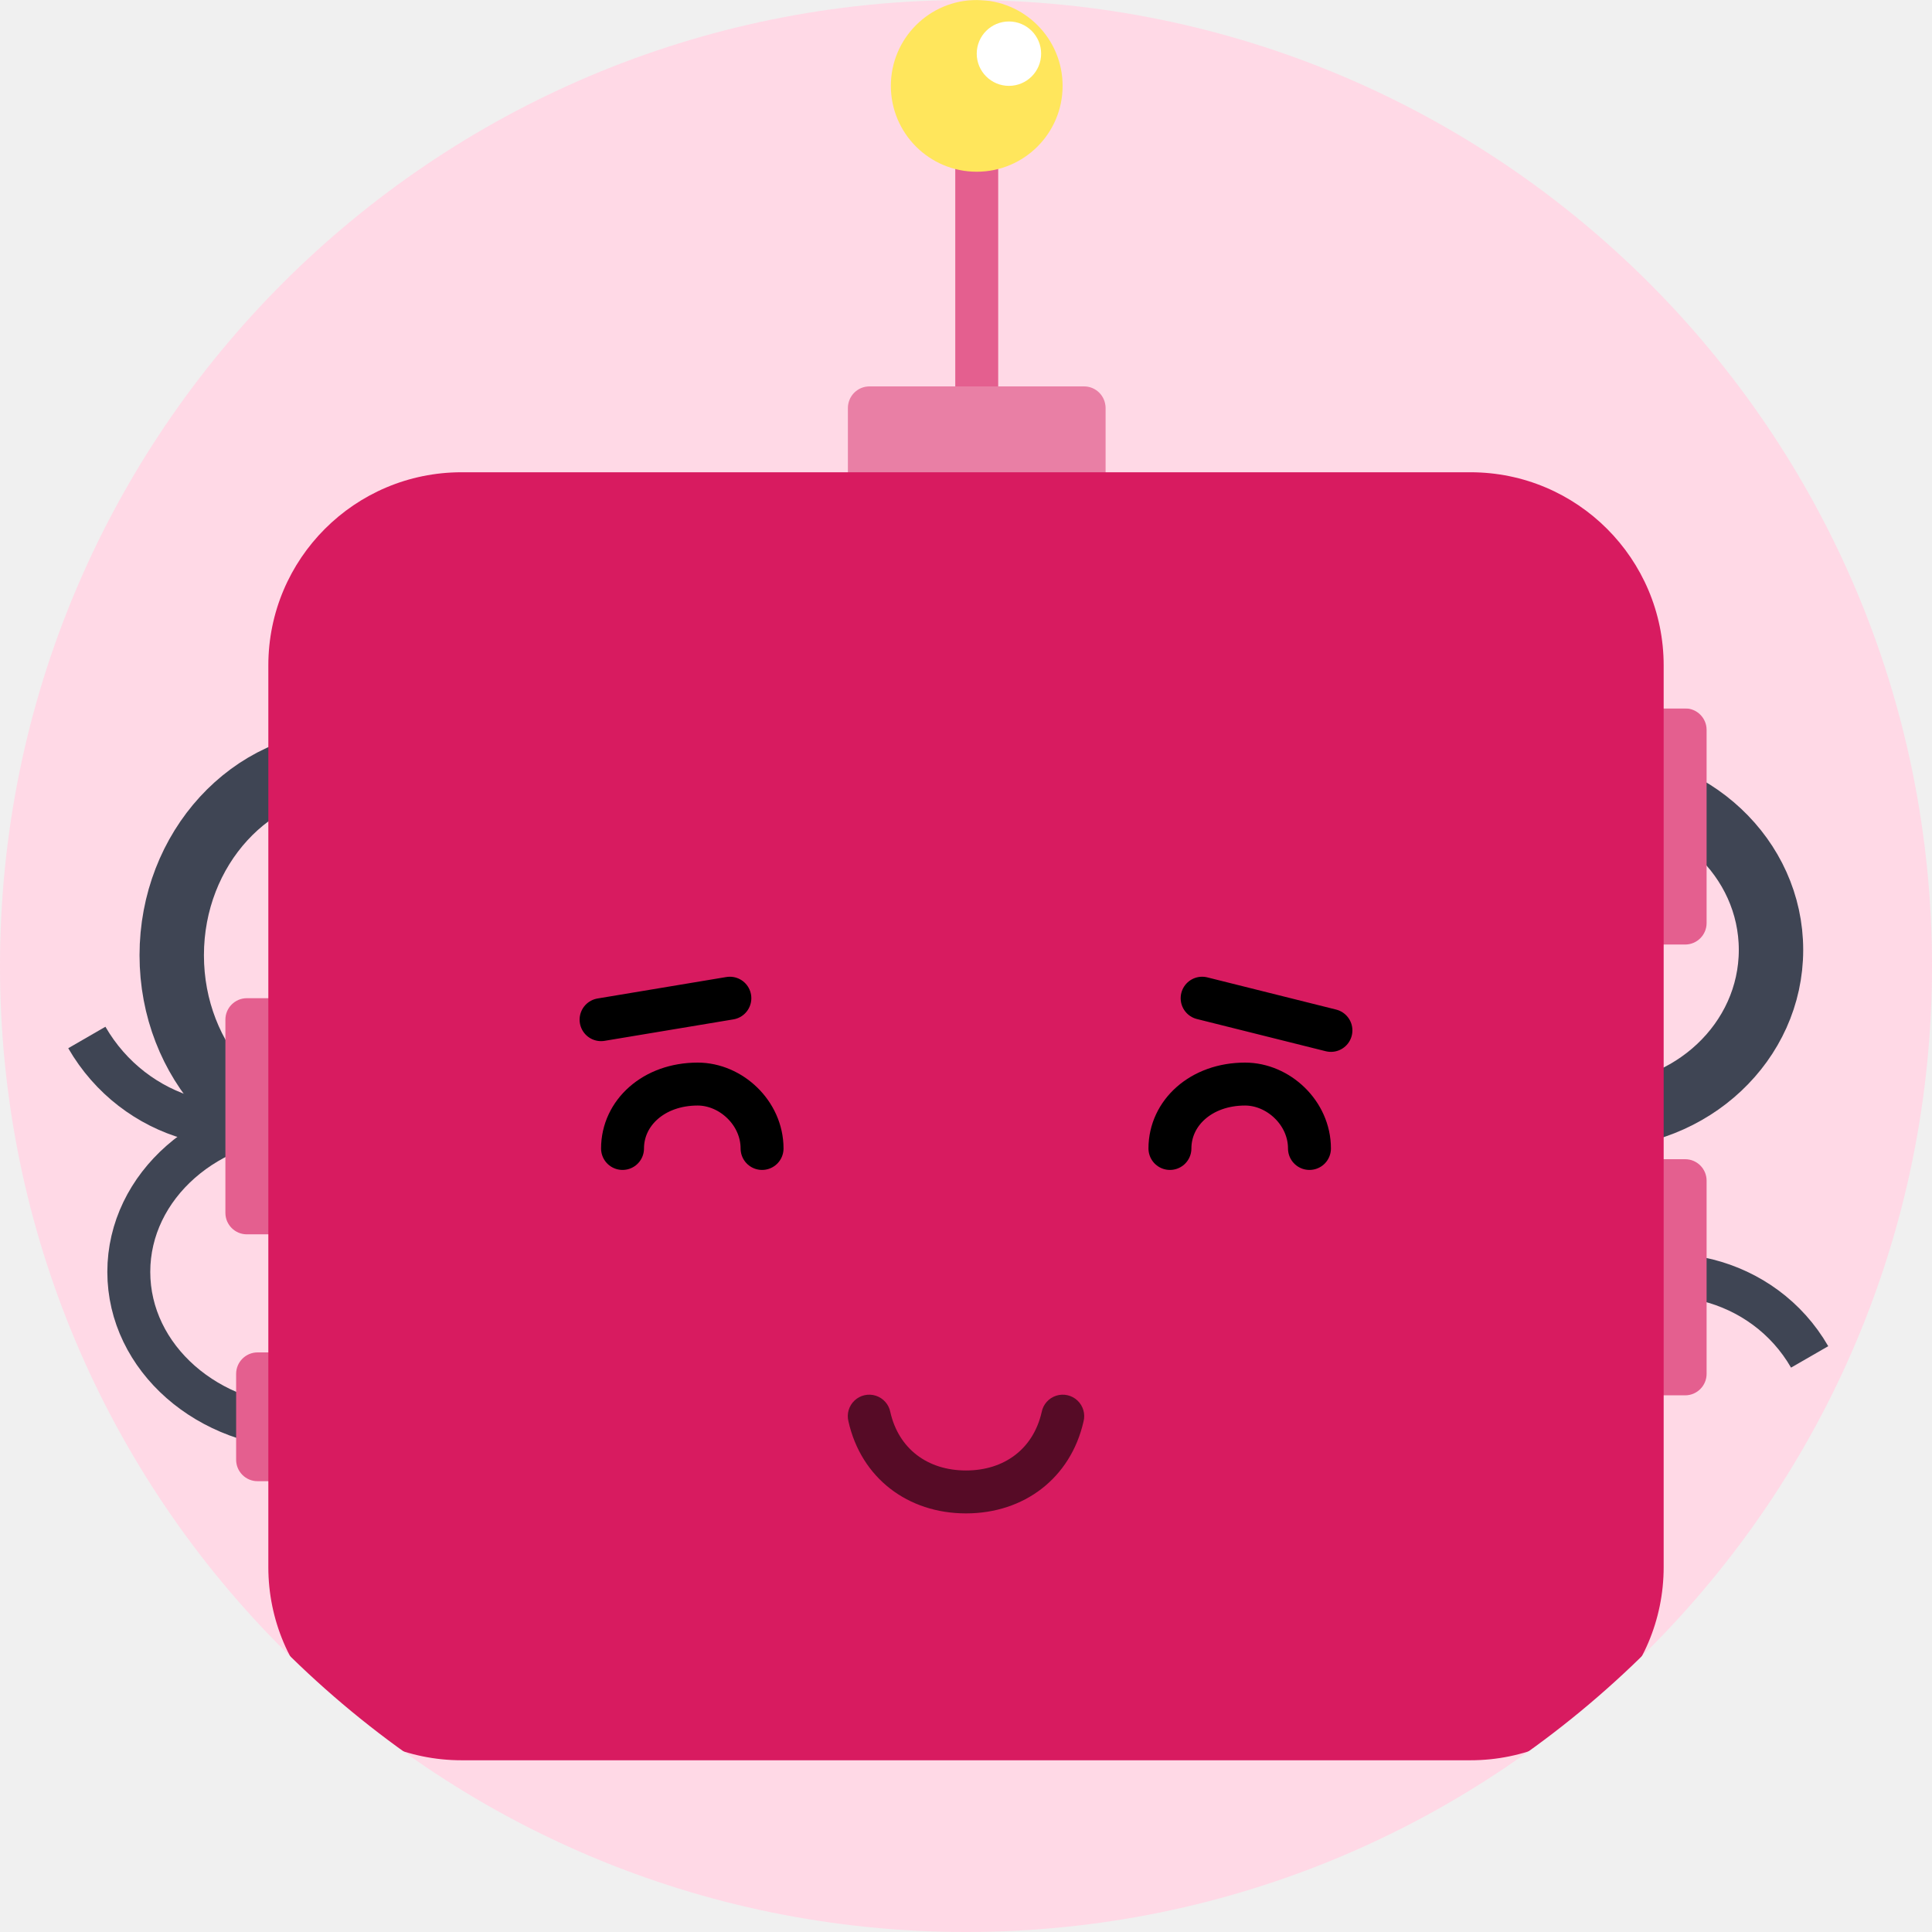
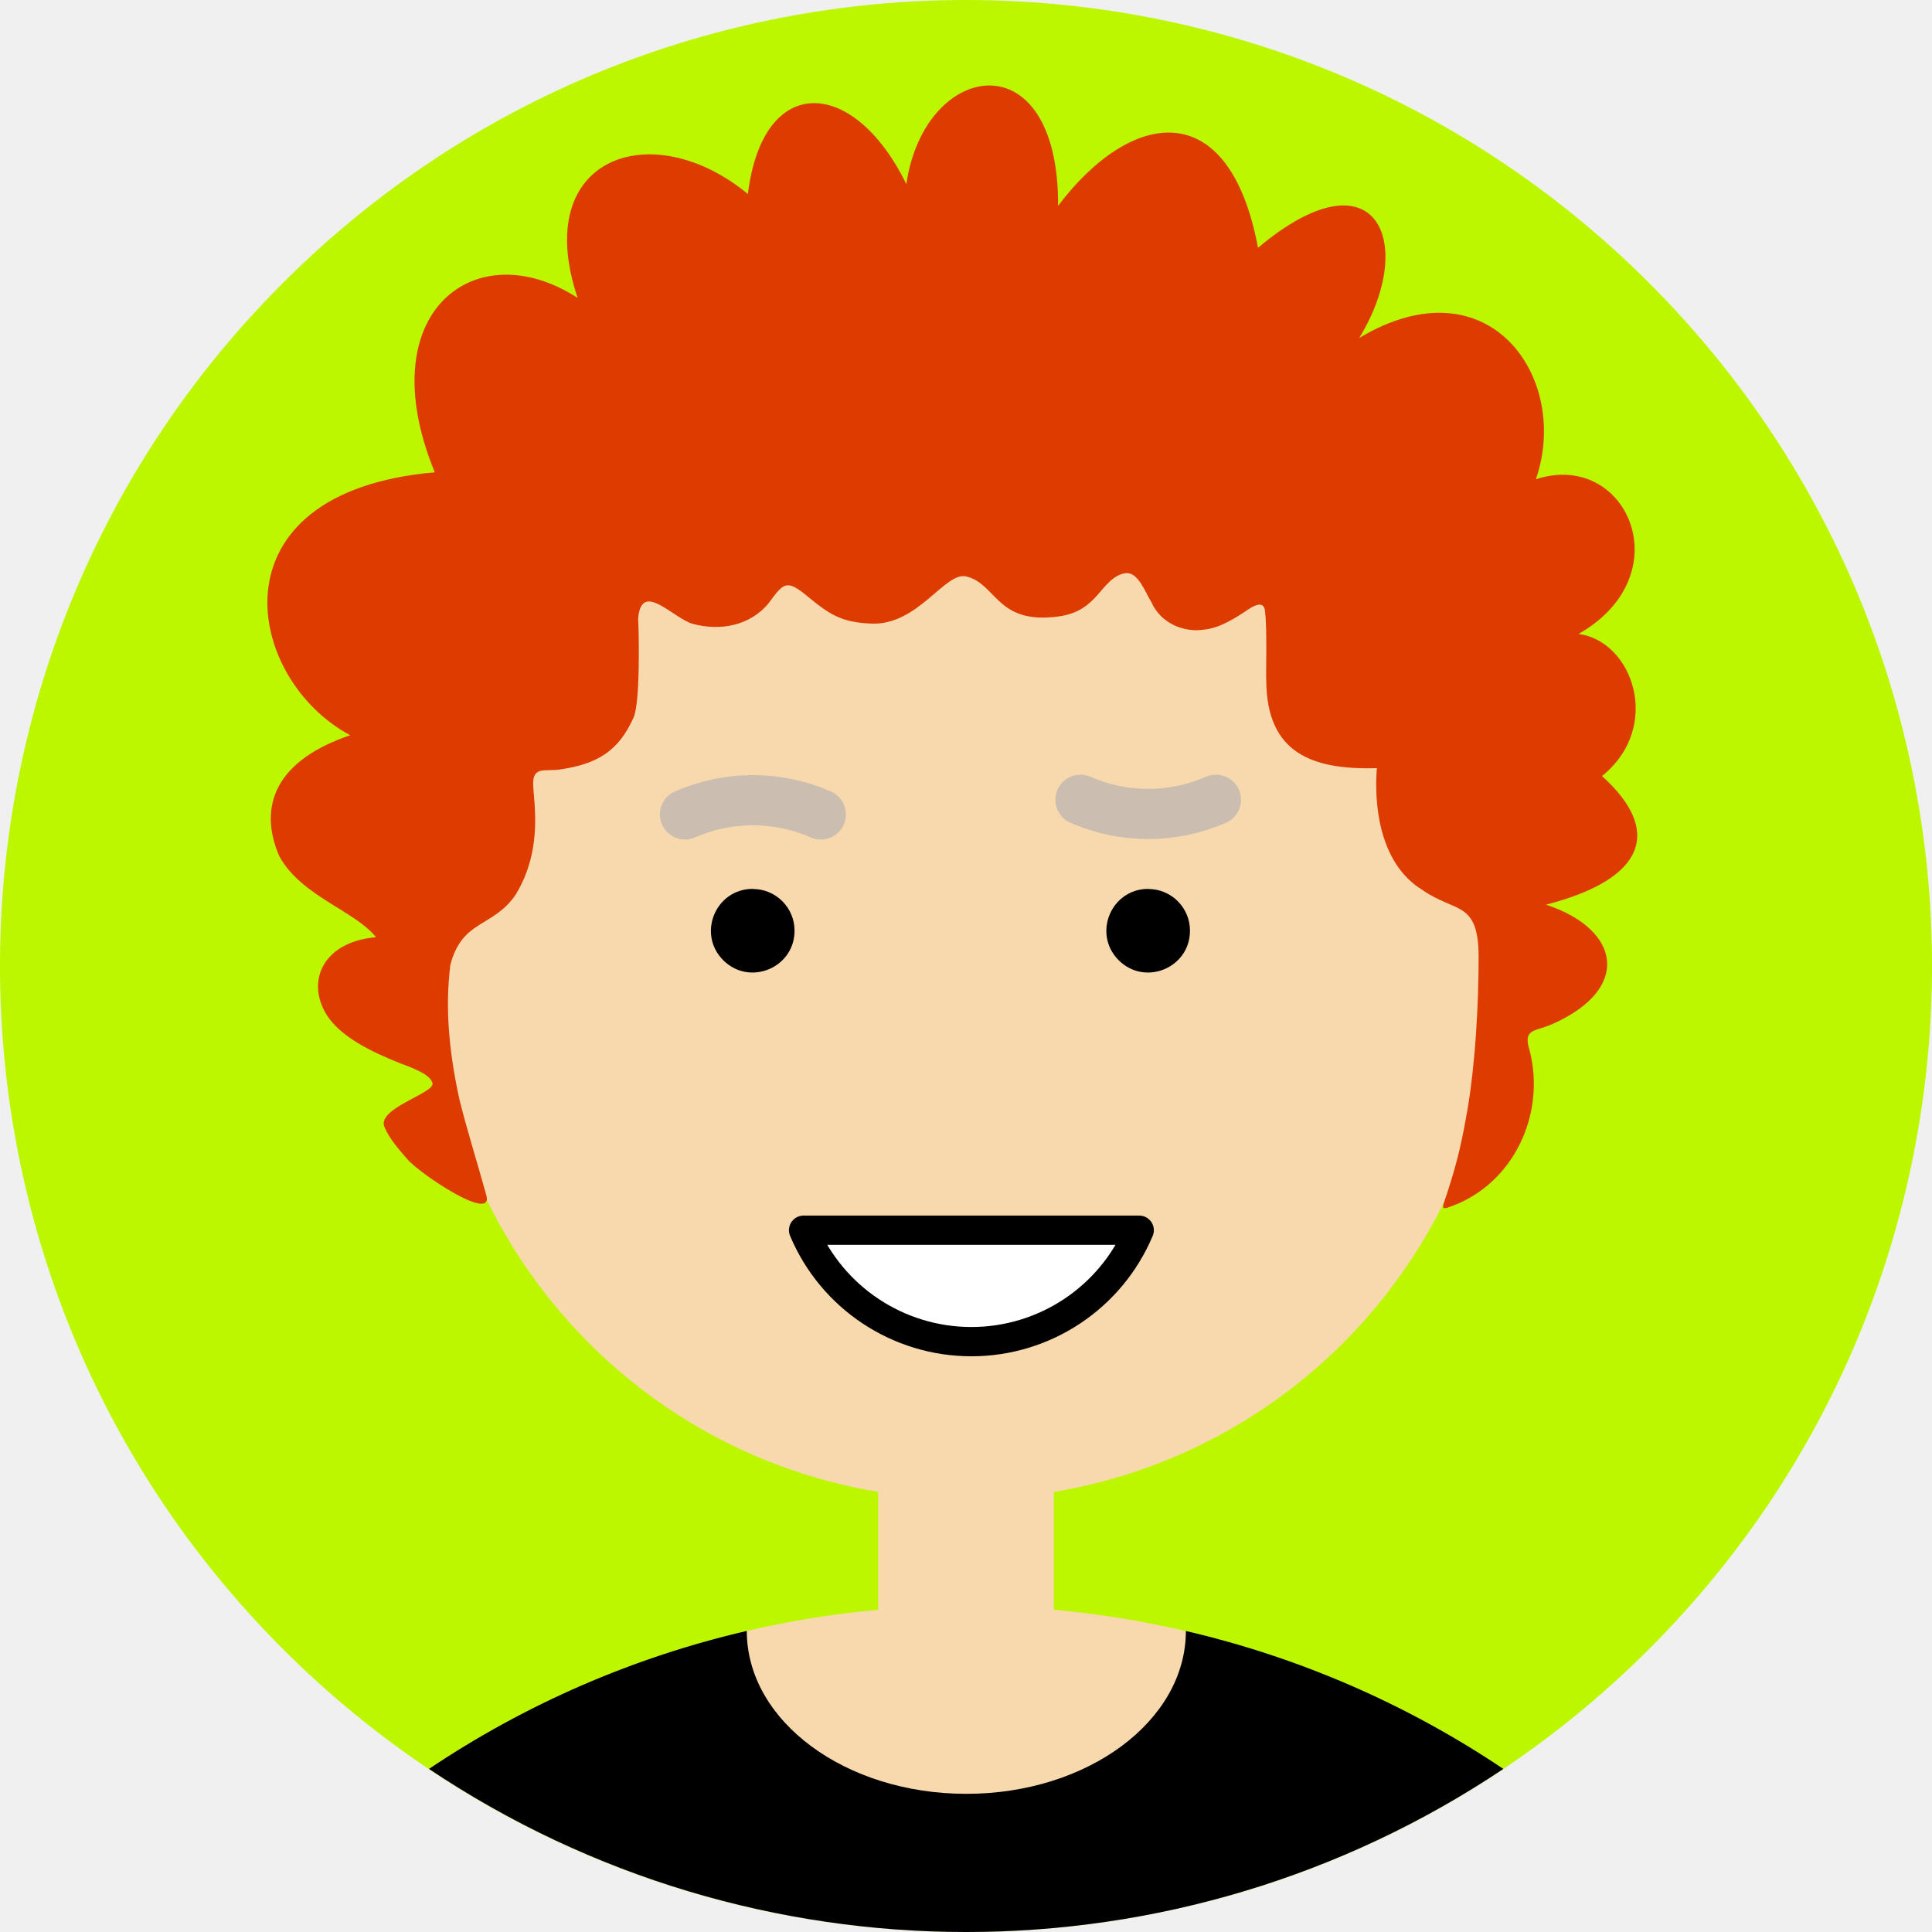
- <svg xmlns="http://www.w3.org/2000/svg" viewBox="0 0 180 180" fill="none" shape-rendering="auto" width="128" height="128">
-   <mask id="viewboxMask">
-     <rect width="180" height="180" rx="90" ry="90" x="0" y="0" fill="#fff" />
-   </mask>
-   <g mask="url(#viewboxMask)">
-     <rect fill="#ffd9e6" width="180" height="180" x="0" y="0" />
-     <g transform="translate(0 66)">
-       <g opacity=".9" stroke="#2A3544">
-         <ellipse cx="32.5" cy="23" rx="16.5" ry="18" stroke-width="6" />
-         <path d="M29.51 36.76c-7.4 4.29-17 1.55-21.42-6.1" stroke-width="4" />
-         <ellipse cx="28.5" cy="52.5" rx="16.5" ry="14.5" stroke-width="4" />
-       </g>
-       <g opacity=".9" stroke="#2A3544">
-         <path d="M168.6 60.42c-4.27-7.41-13.95-9.84-21.6-5.42" stroke-width="4" />
-         <ellipse cx="148.5" cy="22.5" rx="16.5" ry="15.5" stroke-width="6" />
-       </g>
-       <mask id="sidesCables02-a" style="mask-type:luminance" maskUnits="userSpaceOnUse" x="21" y="0" width="138" height="72">
-         <g fill="#fff">
-           <rect x="21" y="27" width="16" height="22" rx="2" />
-           <rect x="22" y="60" width="16" height="12" rx="2" />
-           <rect x="143" y="42" width="16" height="22" rx="2" />
-           <rect x="143" width="16" height="22" rx="2" />
-         </g>
-       </mask>
-       <g mask="url(#sidesCables02-a)">
-         <path d="M0 0h180v76H0V0Z" fill="#d81b60" />
-         <path d="M0 0h180v76H0V0Z" fill="#fff" fill-opacity=".3" />
-       </g>
-     </g>
-     <g transform="translate(41)">
-       <mask id="topAntenna-a" style="mask-type:luminance" maskUnits="userSpaceOnUse" x="38" y="5" width="24" height="47">
-         <path d="M38 38c0-1.1.9-2 2-2h20a2 2 0 0 1 2 2v14H38V38ZM48 5h4v31h-4z" fill="#fff" />
-       </mask>
-       <g mask="url(#topAntenna-a)">
-         <path d="M0 0h100v52H0V0Z" fill="#d81b60" />
-         <path d="M0 3h100v52H0V3Z" fill="#fff" fill-opacity=".3" />
-         <path fill="#fff" fill-opacity=".2" d="M38 36h24v16H38z" />
-       </g>
-       <circle cx="50" cy="8" r="8" fill="#FFE65C" />
-       <circle cx="53" cy="5" r="3" fill="#fff" />
-     </g>
-     <g transform="translate(25 44)">
-       <mask id="faceSquare01-a" style="mask-type:luminance" maskUnits="userSpaceOnUse" x="0" y="0" width="130" height="120">
-         <rect width="130" height="120" rx="18" fill="#fff" />
-       </mask>
-       <g mask="url(#faceSquare01-a)">
-         <path d="M-2-2h134v124H-2V-2Z" fill="#d81b60" />
-         <g transform="translate(-1 -1)" />
-       </g>
-     </g>
-     <g transform="translate(52 124)">
-       <path d="M27.05 8.44a2 2 0 1 1 3.9-.88C31.72 10.96 34.4 13 38 13c3.6 0 6.28-2.04 7.05-5.44a2 2 0 1 1 3.9.88C47.75 13.7 43.43 17 38 17s-9.76-3.3-10.95-8.56Z" fill="#000" fill-opacity=".6" />
-     </g>
-     <g transform="translate(38 76)">
-       <path d="m18 19 12-2M20 31c0-3.31 2.9-6 7-6 3.1 0 6 2.69 6 6M86 20l-12-3M84 31c0-3.31-2.9-6-6-6-4.1 0-7 2.69-7 6" stroke="#000" stroke-width="4" stroke-linecap="round" stroke-linejoin="round" />
-     </g>
-   </g>
+ <svg xmlns="http://www.w3.org/2000/svg" viewBox="0 0 231 231">
+   <path d="M33.83,33.83a115.5,115.5,0,1,1,0,163.34,115.49,115.49,0,0,1,0-163.34Z" style="fill:#bcf700;" />
+   <path d="m115.5 51.75a63.75 63.75 0 0 0-10.5 126.63v14.09a115.5 115.5 0 0 0-53.729 19.027 115.5 115.5 0 0 0 128.46 0 115.5 115.5 0 0 0-53.729-19.029v-14.084a63.75 63.75 0 0 0 53.25-62.881 63.75 63.75 0 0 0-63.65-63.75 63.75 63.75 0 0 0-0.1 0z" style="fill:#f8d9ad;" />
+   <path d="m141.75 195a114.79 114.79 0 0 1 38 16.5 115.53 115.53 0 0 1-128.46 0 114.79 114.79 0 0 1 38-16.5c0 10.76 11.75 19.48 26.25 19.48s26.25-8.72 26.25-19.48z" style="fill:#000;" />
+   <path d="m108.37 22.019c-6.27-12.829-17.151-13.396-18.949 1.177-11.448-9.458-26.021-4.483-20.361 12.422-12.251-7.928-24.919 1.776-17.076 20.853-27.08 2.365-22.715 24.726-10.111 31.435-9.9 3.357-10.701 9.401-8.464 14.497 2.657 4.784 9.013 6.474 11.545 9.652-6.624 0.594-8.411 5.601-5.74 9.519 1.69 2.479 5.276 4.222 8.597 5.545 1.048 0.407 3.702 1.273 3.905 2.418 0.187 1.216-6.788 3.006-5.728 5.261 0.606 1.423 1.776 2.715 2.647 3.716 1.281 1.659 10.755 8.035 9.458 4.205-1.027-3.723-2.215-7.468-3.146-11.192-1.166-5.307-1.787-10.721-1.102-16.156 1.422-5.455 5.069-4.426 7.784-8.359 3.526-5.75 2.03-11.614 2.124-13.575 0.107-1.787 1.541-1.188 3.188-1.434 4.387-0.642 7.008-2.119 8.838-6.27 0.77-1.926 0.621-9.758 0.524-11.78 0.364-4.633 4.184 0 6.548 0.642 3.263 0.888 6.88 0.214 9.073-2.504 1.755-2.375 2.086-2.889 4.611-0.802 2.686 2.215 4.098 3.135 7.693 3.274 5.564 0.203 8.774-6.27 11.32-5.639 3.52 0.877 3.606 5.457 10.261 4.868 2.386-0.203 3.83-0.867 5.403-2.643 0.888-0.995 1.958-2.504 3.434-2.621 1.466-0.118 2.322 2.365 3.006 3.445 1.193 2.675 4.029 3.651 6.238 3.317 1.958-0.171 3.854-1.411 5.427-2.471 0.997-0.661 1.828-0.811 1.926 0.207 0.296 2.227 0.086 7.702 0.16 8.482 0.106 8.461 5.37 10.569 13.223 10.333-0.319 3.746 0.058 11.28 5.435 14.562 3.948 2.76 6.666 1.273 6.73 7.853 7e-3 6.191-0.437 13.061-1.295 18.189-0.695 4.044-1.241 6.484-2.525 10.378-0.642 1.915-0.813 1.969 1.412 1.07 7.147-3.146 10.539-11.48 8.356-18.842-0.439-2.044 0.845-1.723 2.878-2.611 9.525-4.236 8.126-11.335-0.76-14.273 11.988-3.093 13.886-8.9 6.687-15.375 7.308-5.917 3.638-16.177-2.803-16.991 12.422-7.094 5.735-22.062-5.104-18.499 4.173-12.037-5.564-26.203-21.121-16.894 6.965-11.373 2.065-22.661-12.101-10.785-3.456-18.382-15.14-16.584-23.902-5.018 0.094-20.075-16.001-17.42-18.146-2.589z" style="fill:#de3b00;" />
+   <path d="m5.435 80.502c7.447 9.137 15.632 8.891 15.632 8.891s-6.077 3.798-6.837 9.876c-0.76 6.088 4.558 9.63 8.099 10.646 3.552 1.006 7.094-2.792 7.094-2.792s-5.831 10.646-1.519 15.964c4.301 5.318 11.908 3.039 11.908 3.039s-5.328 10.132 1.006 14.187c5.831 3.723 18.542 7.671 20.511 8.271-6.067-9.747-9.576-21.249-9.576-33.575v-0.043c0-35.201 28.546-63.747 63.747-63.747 35.212 0 63.758 28.546 63.758 63.747 0 12.476-3.584 24.116-9.79 33.949h0.535s13.931-1.006 16.21-9.373c2.279-8.356 0.76-9.876 0.76-9.876s10.635 2.033 13.417-7.597l2.793-9.63s10.132 0 10.892-7.083c0.76-7.094-7.029-12.411-7.029-12.411s11.459 0.824 14.498-10.453c1.016-3.756 0.835-8.217 0.139-12.497-17.665-41.161-58.569-69.995-106.18-69.995-30.632 0-60.034 12.187-81.679 33.831v0.011c-13.171 13.171-22.833 29.22-28.386 46.66z" style="fill:none;" />
+   <path d="m145.38 95.628c-5.16 2.26-11.03 2.26-16.19 0m-47.29 1.75c5.176-2.269 11.065-2.269 16.24 0" style="fill:none;stroke-linecap:round;stroke-linejoin:round;stroke-width:6px;stroke:#cbbdaf;" />
+   <path d="m90.016 106.28c-4.451-0.011-6.69 5.366-3.551 8.52 3.139 3.154 8.525 0.939 8.535-3.512 0.006-2.752-2.22-4.99-4.973-4.996l-0.012-0.012zm47.281 0c-4.451-0.011-6.69 5.366-3.551 8.52 3.139 3.154 8.525 0.939 8.535-3.512 6e-3 -2.752-2.22-4.99-4.973-4.996l-0.012-0.012z" style="fill:#000;" />
+   <path d="m136.21 147.09a21.77 21.77 0 0 1-40.13 0z" style="fill:#fff;stroke-linecap:round;stroke-linejoin:round;stroke-width:3.5px;stroke:#000;" />
</svg>
